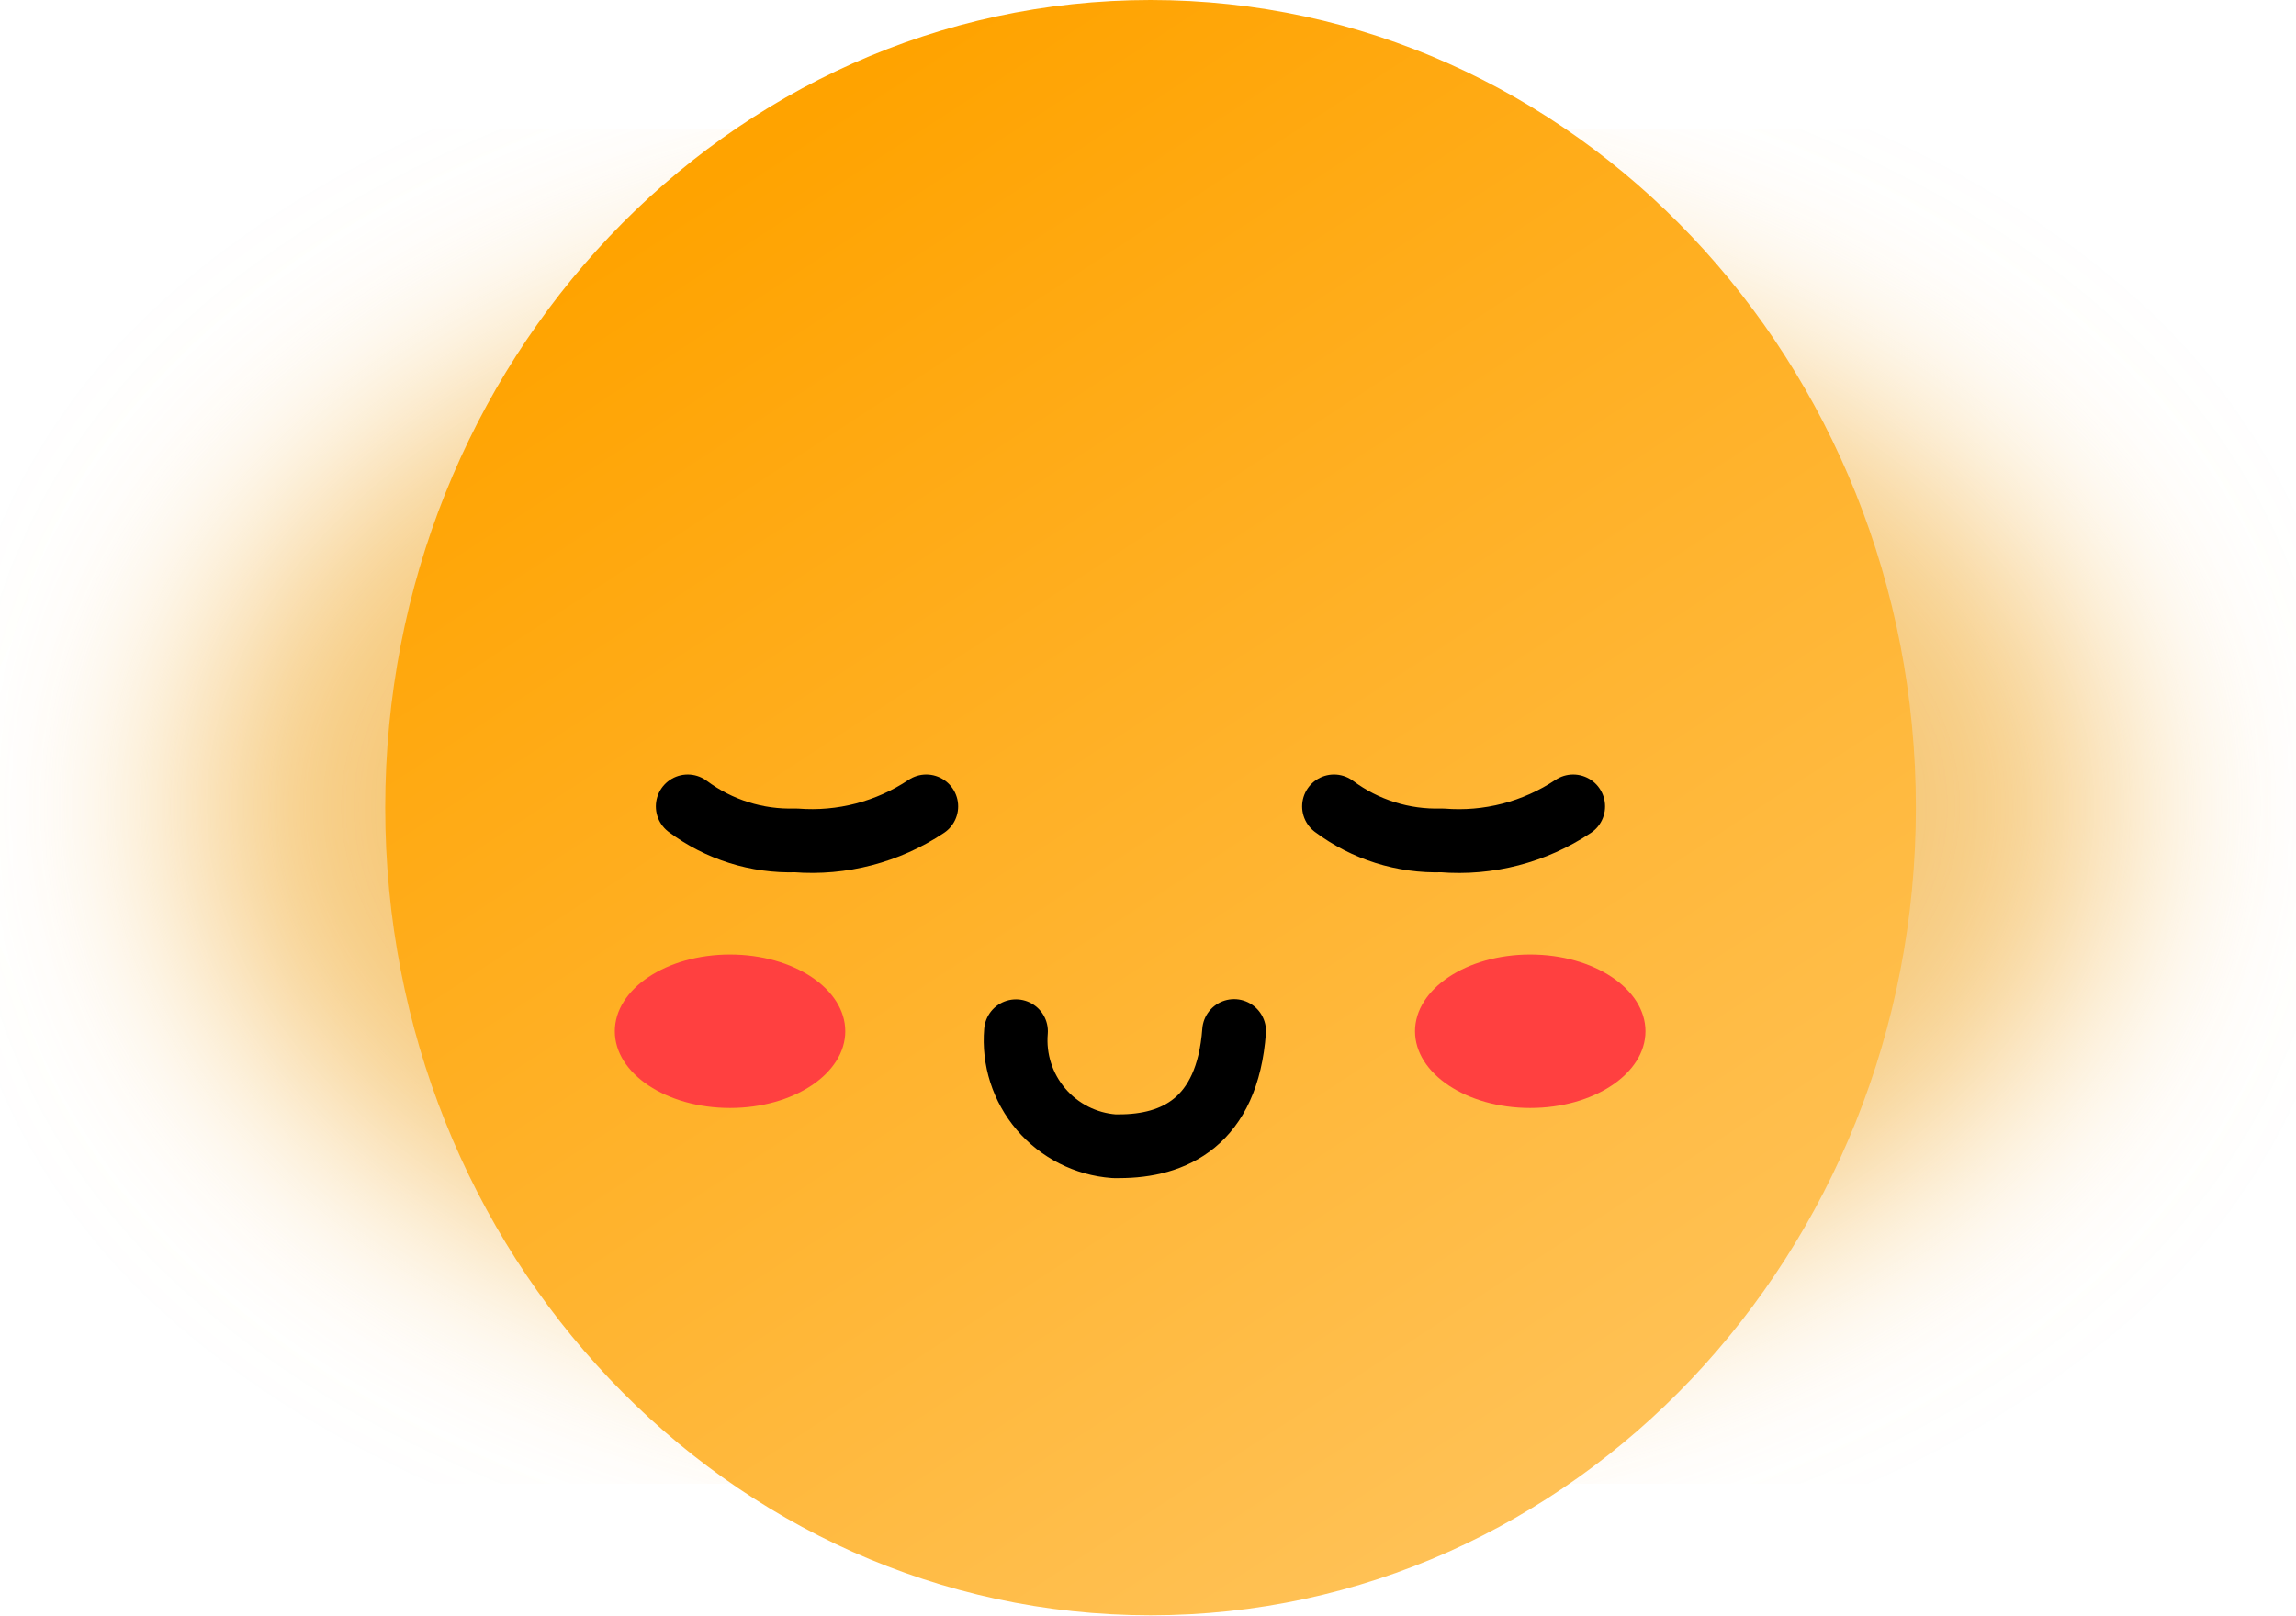
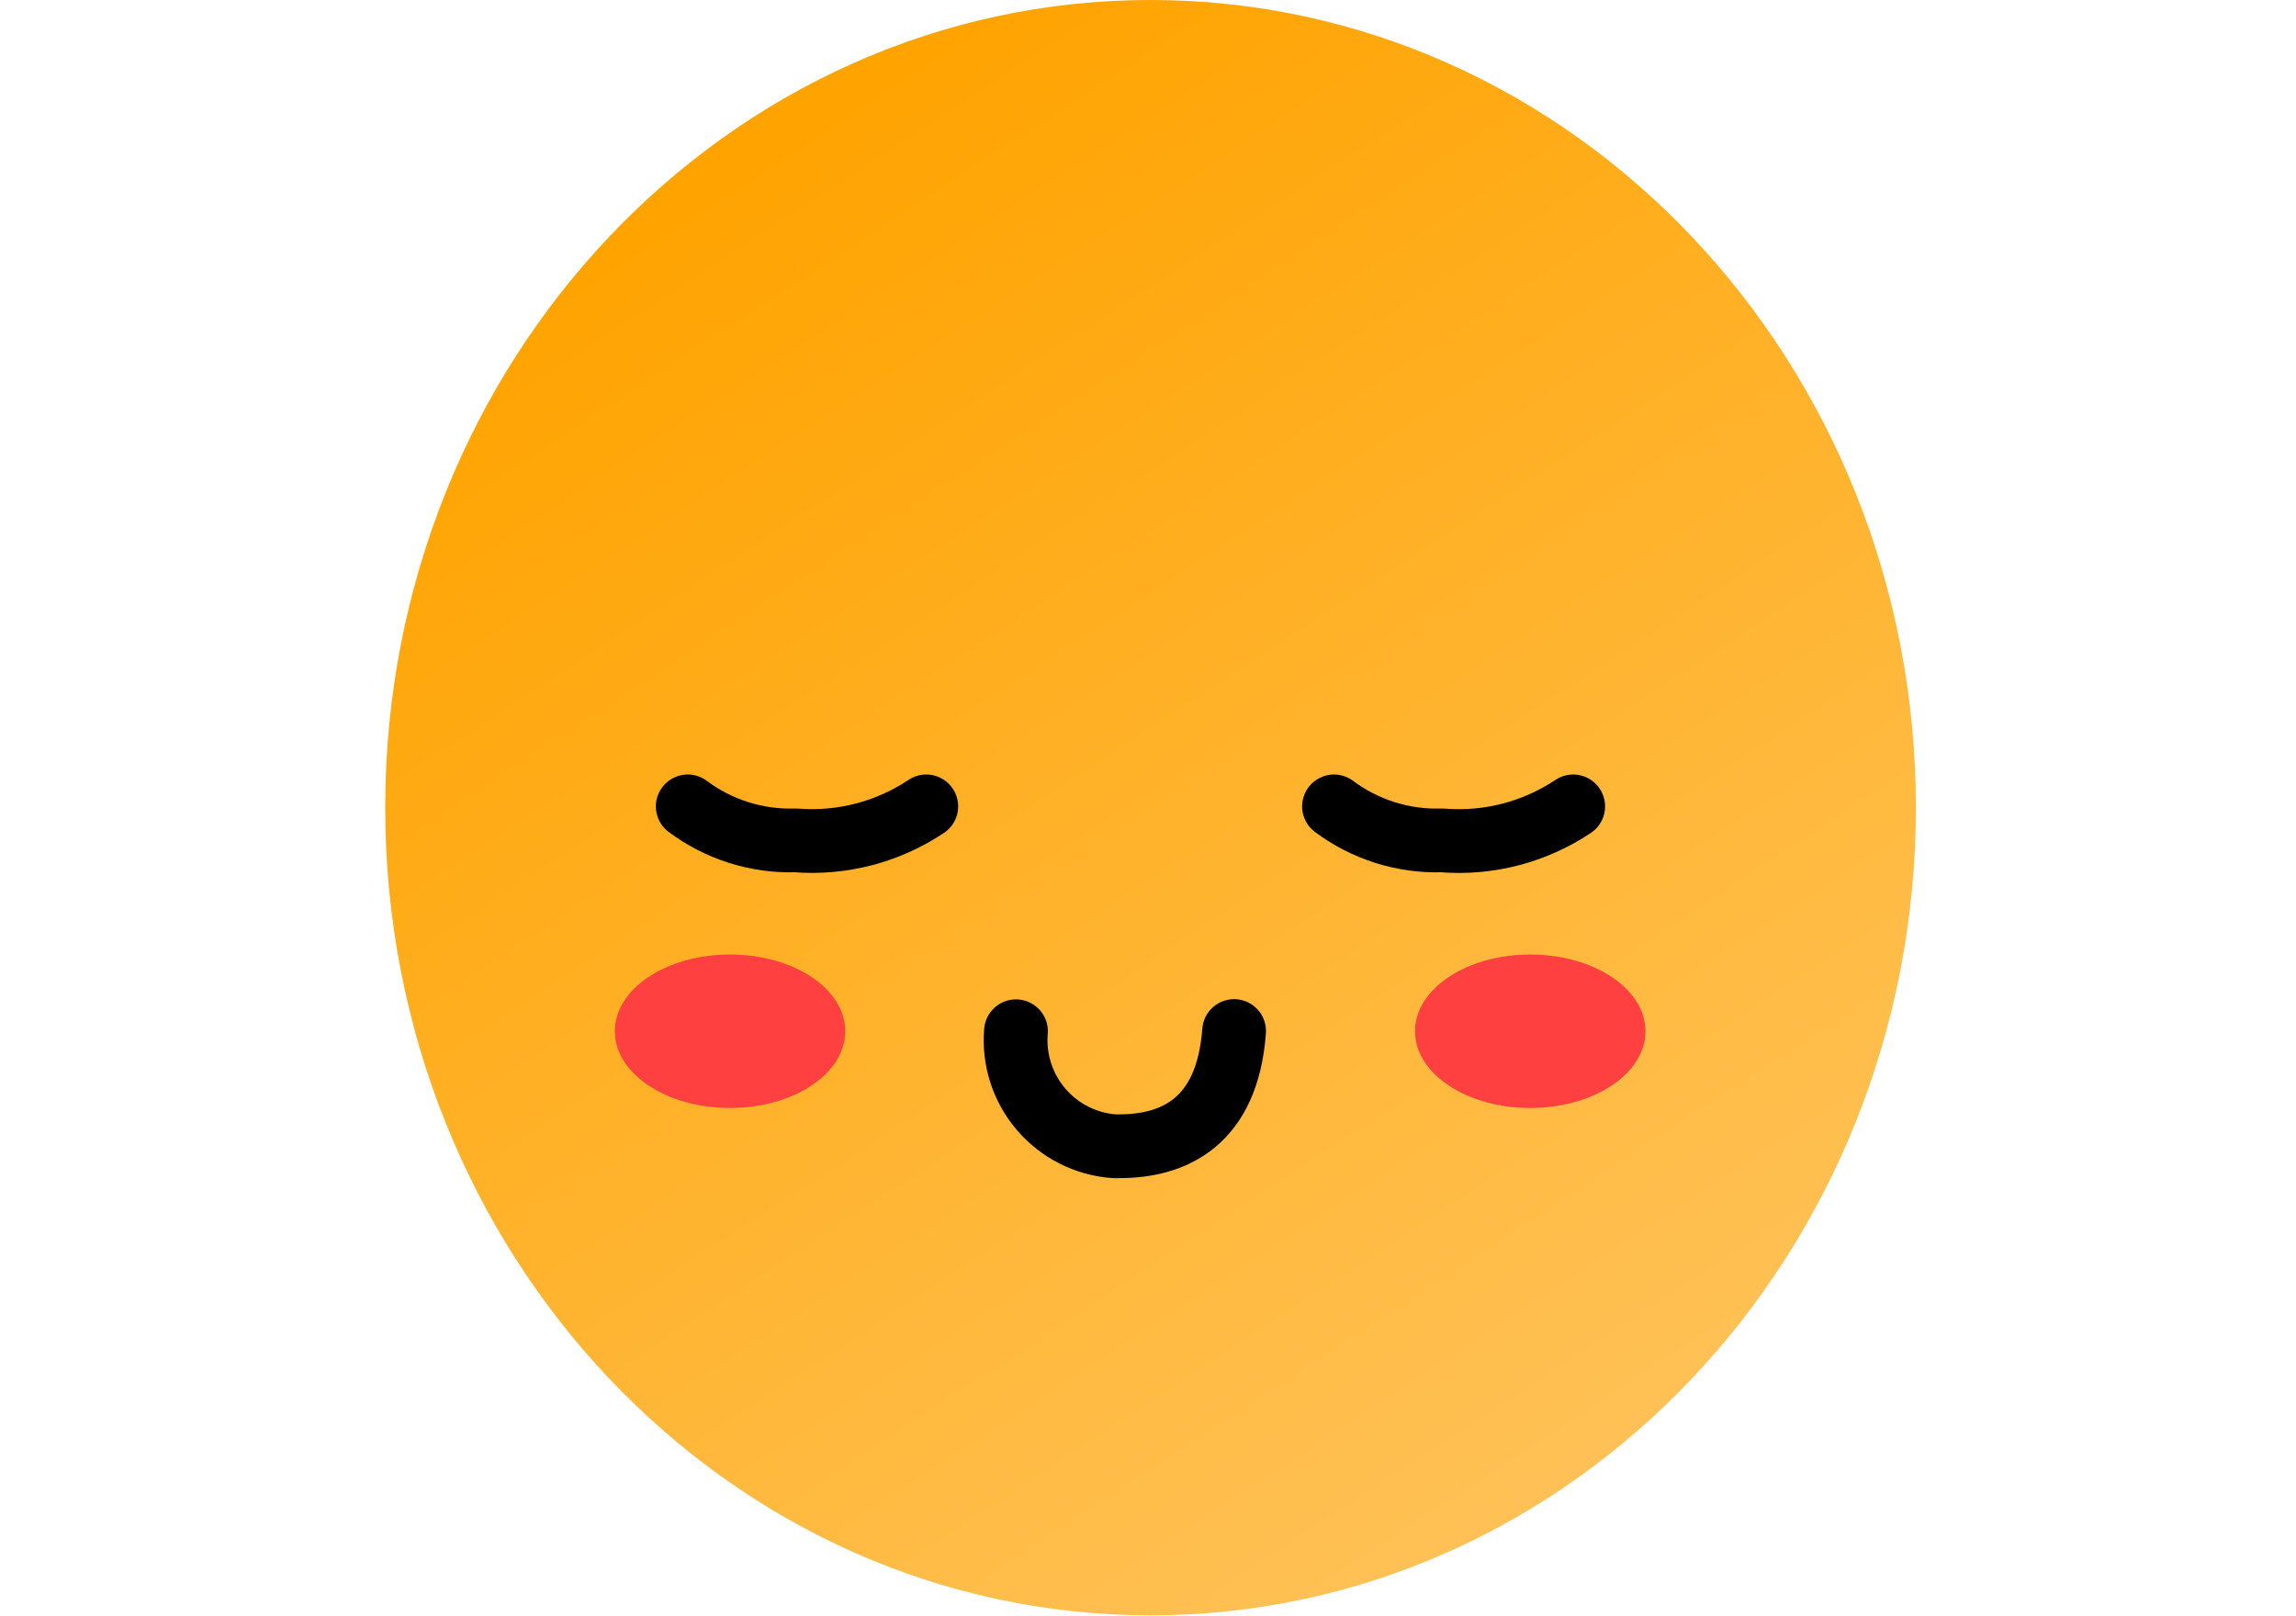
<svg xmlns="http://www.w3.org/2000/svg" id="Layer_1" data-name="Layer 1" viewBox="0 0 108 76">
  <defs>
    <style>.cls-1{filter:url(#blurMe);}.cls-2{fill:#f6c878;}.cls-3{fill:url(#linear-gradient);}.cls-4{fill:none;stroke:#000;stroke-linecap:round;stroke-linejoin:round;stroke-width:3px;}.cls-5{fill:#ff4040;}</style>
    <filter id="blurMe" name="blurMe">
      <feGaussianBlur stdDeviation="5" in="SourceGraphic" />
    </filter>
    <linearGradient id="linear-gradient" x1="-316.11" y1="582.94" x2="-315.57" y2="582.07" gradientTransform="matrix(72, 0, 0, -76, 22795.76, 44310.57)" gradientUnits="userSpaceOnUse">
      <stop offset="0" stop-color="#ffa300" />
      <stop offset="1" stop-color="#ffc35a" />
    </linearGradient>
  </defs>
  <g id="_1" data-name=" 1">
-     <g id="Ellipse_839" data-name="Ellipse 839" class="cls-1">
-       <ellipse class="cls-2" cx="54.12" cy="37.94" rx="45.1" ry="26.53" />
-     </g>
    <g id="Group_16149" data-name="Group 16149">
      <ellipse id="Ellipse_472" data-name="Ellipse 472" class="cls-3" cx="54.12" cy="38" rx="36" ry="38" />
    </g>
    <g id="Group_16152" data-name="Group 16152">
      <path id="Path_145" data-name="Path 145" class="cls-4" d="M47.79,48.52a5,5,0,0,0,4.61,5.41h.24c2.57,0,5.09-1.12,5.41-5.42" />
      <ellipse id="Ellipse_474" data-name="Ellipse 474" class="cls-5" cx="34.34" cy="48.52" rx="5.42" ry="3.61" />
      <ellipse id="Ellipse_475" data-name="Ellipse 475" class="cls-5" cx="71.98" cy="48.52" rx="5.42" ry="3.61" />
      <path id="Path_155" data-name="Path 155" class="cls-4" d="M32.35,37.94a8.05,8.05,0,0,0,5.08,1.6,9.68,9.68,0,0,0,6.14-1.6" />
      <path id="Path_156" data-name="Path 156" class="cls-4" d="M62.75,37.94a8.05,8.05,0,0,0,5.08,1.6A9.68,9.68,0,0,0,74,37.94" />
    </g>
  </g>
</svg>
